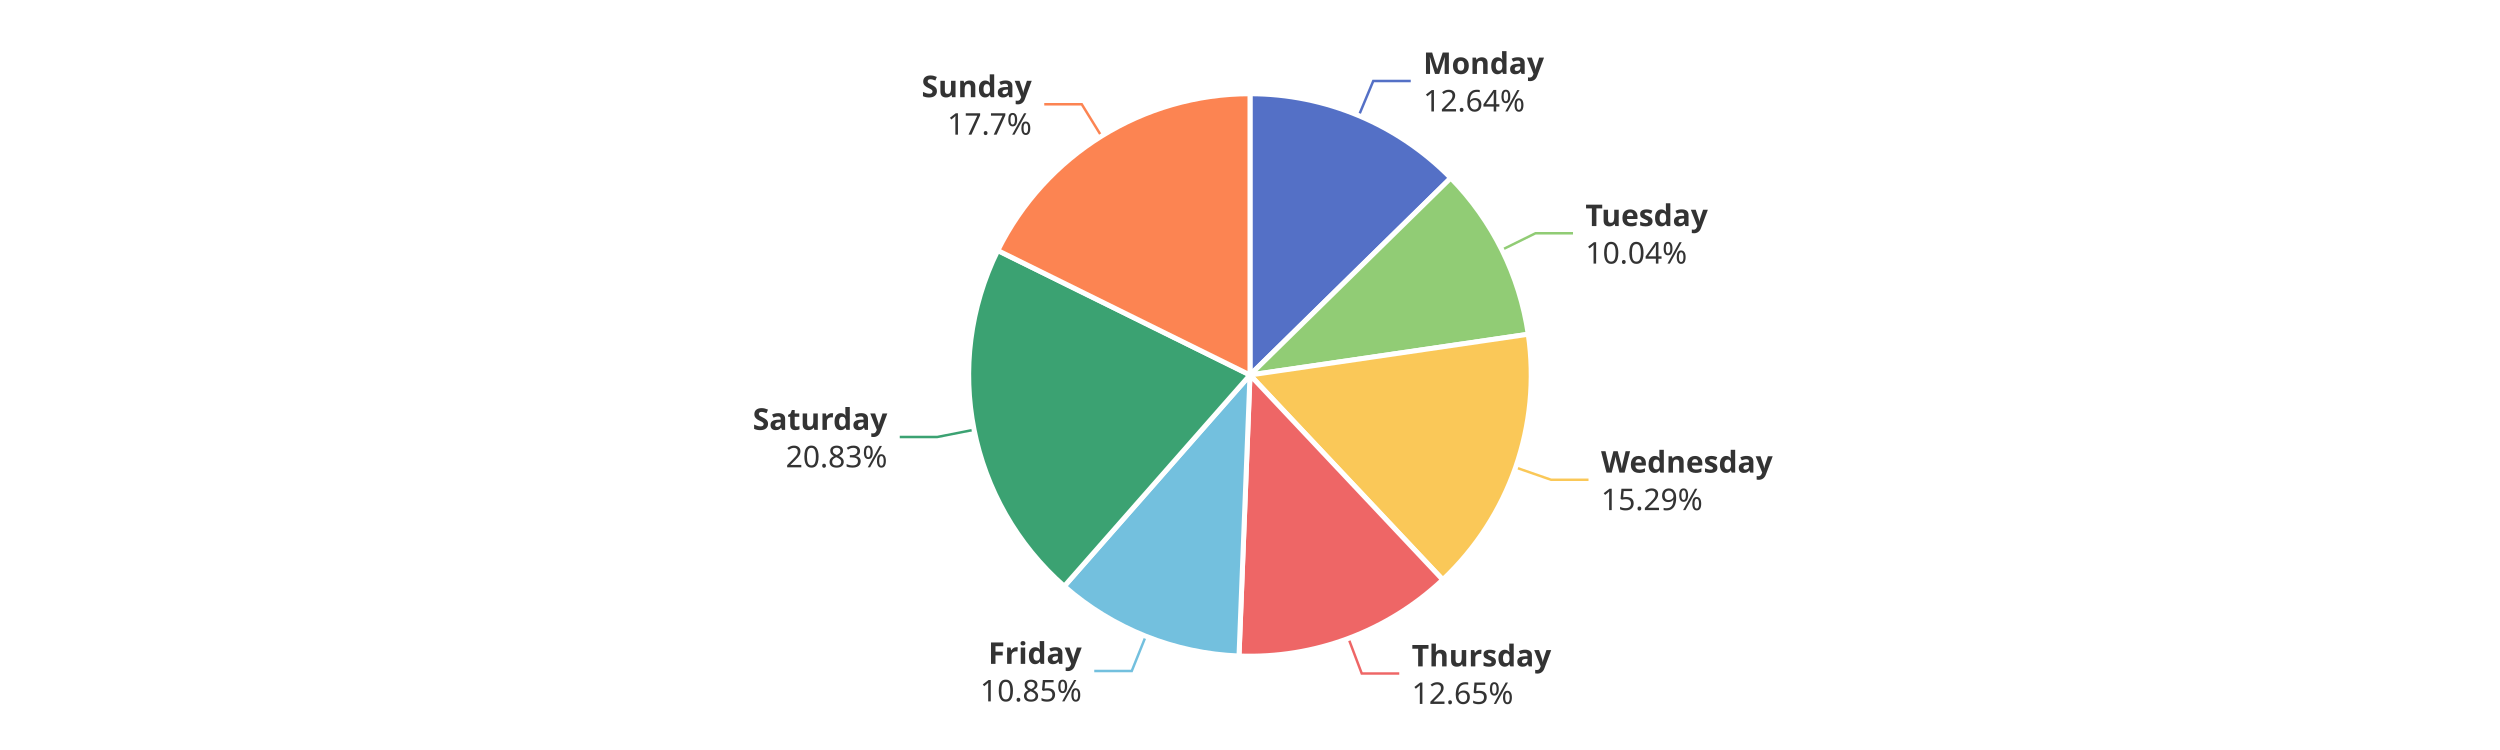
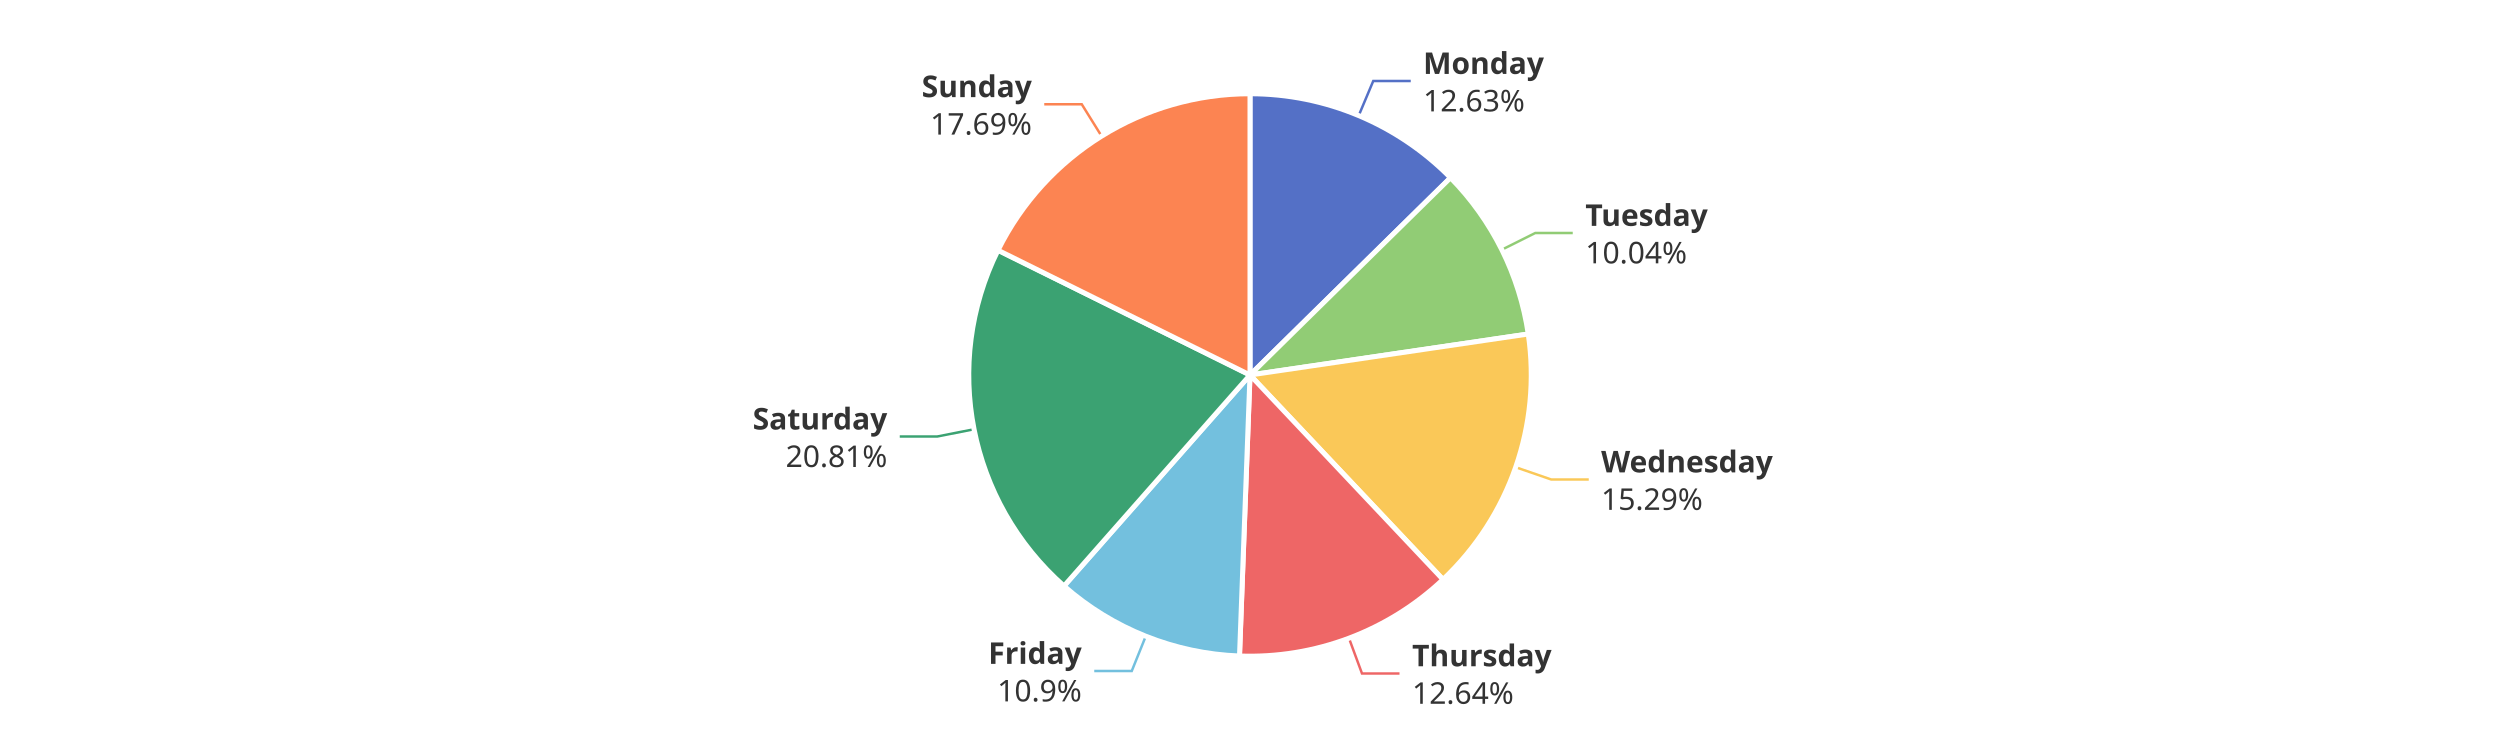
<svg xmlns="http://www.w3.org/2000/svg" width="1000" height="300" version="1.1" baseProfile="full" viewBox="0 0 1000 300">
  <rect width="1000" height="300" x="0" y="0" id="0" fill="#ffffff" />
-   <polyline points="543.5 46.3 549.3 32.4 564.3 32.4" fill="none" stroke="#5470c6" />
-   <polyline points="600.8 99.9 614.2 93.3 629.2 93.3" fill="none" stroke="#91cc75" />
-   <polyline points="606.3 187 620.4 191.9 635.4 191.9" fill="none" stroke="#fac858" />
-   <polyline points="539.4 255.4 544.7 269.4 559.7 269.4" fill="none" stroke="#ee6666" />
+   <polyline points="543.5 46.2 549.3 32.4 564.3 32.4" fill="none" stroke="#5470c6" />
+   <polyline points="600.7 99.9 614.1 93.2 629.1 93.2" fill="none" stroke="#91cc75" />
+   <polyline points="606.3 186.9 620.5 191.8 635.5 191.8" fill="none" stroke="#fac858" />
+   <polyline points="539.6 255.3 544.8 269.4 559.8 269.4" fill="none" stroke="#ee6666" />
  <polyline points="458.3 254.5 452.7 268.4 437.7 268.4" fill="none" stroke="#73c0de" />
-   <polyline points="389.6 171.9 374.9 174.8 359.9 174.8" fill="none" stroke="#3ba272" />
-   <polyline points="440.6 54.5 432.7 41.7 417.7 41.7" fill="none" stroke="#fc8452" />
-   <path d="M500 37.5A112.5 112.5 0 0 1 580.3 71.2L500 150Z" fill="#5470c6" stroke="#fff" stroke-width="2" stroke-linejoin="round" />
-   <path d="M580.3 71.2A112.5 112.5 0 0 1 611.3 133.7L500 150Z" fill="#91cc75" stroke="#fff" stroke-width="2" stroke-linejoin="round" />
-   <path d="M611.3 133.7A112.5 112.5 0 0 1 577.1 231.9L500 150Z" fill="#fac858" stroke="#fff" stroke-width="2" stroke-linejoin="round" />
-   <path d="M577.1 231.9A112.5 112.5 0 0 1 495.6 262.4L500 150Z" fill="#ee6666" stroke="#fff" stroke-width="2" stroke-linejoin="round" />
-   <path d="M495.6 262.4A112.5 112.5 0 0 1 425.7 234.5L500 150Z" fill="#73c0de" stroke="#fff" stroke-width="2" stroke-linejoin="round" />
-   <path d="M425.7 234.5A112.5 112.5 0 0 1 399.1 100.2L500 150Z" fill="#3ba272" stroke="#fff" stroke-width="2" stroke-linejoin="round" />
-   <path d="M399.1 100.2A112.5 112.5 0 0 1 500 37.5L500 150Z" fill="#fc8452" stroke="#fff" stroke-width="2" stroke-linejoin="round" />
-   <path d="M0 -15l42.8 0l0 30l-42.8 0Z" transform="translate(569.3144 32.4231)" fill="none" />
-   <text dominant-baseline="central" text-anchor="start" style="font-size:12px;font-family:sans-serif;font-weight:bold;" y="-7.5" transform="translate(569.3144 32.4231)" fill="#333" stroke="rgb(255,255,255)" stroke-width="2" paint-order="stroke" stroke-miterlimit="2">Monday</text>
-   <text dominant-baseline="central" text-anchor="start" style="font-size:12px;font-family:sans-serif;" y="7.5" transform="translate(569.3144 32.4231)" fill="#333" stroke="rgb(255,255,255)" stroke-width="2" paint-order="stroke" stroke-miterlimit="2">12.64%</text>
-   <path d="M0 -15l46.2 0l0 30l-46.2 0Z" transform="translate(634.1858 93.2739)" fill="none" />
-   <text dominant-baseline="central" text-anchor="start" style="font-size:12px;font-family:sans-serif;font-weight:bold;" y="-7.5" transform="translate(634.1858 93.2739)" fill="#333" stroke="rgb(255,255,255)" stroke-width="2" paint-order="stroke" stroke-miterlimit="2">Tuesday</text>
-   <text dominant-baseline="central" text-anchor="start" style="font-size:12px;font-family:sans-serif;" y="7.5" transform="translate(634.1858 93.2739)" fill="#333" stroke="rgb(255,255,255)" stroke-width="2" paint-order="stroke" stroke-miterlimit="2">10.04%</text>
-   <path d="M0 -15l63.6 0l0 30l-63.6 0Z" transform="translate(640.4219 191.8904)" fill="none" />
-   <text dominant-baseline="central" text-anchor="start" style="font-size:12px;font-family:sans-serif;font-weight:bold;" y="-7.5" transform="translate(640.4219 191.8904)" fill="#333" stroke="rgb(255,255,255)" stroke-width="2" paint-order="stroke" stroke-miterlimit="2">Wednesday</text>
-   <text dominant-baseline="central" text-anchor="start" style="font-size:12px;font-family:sans-serif;" y="7.5" transform="translate(640.4219 191.8904)" fill="#333" stroke="rgb(255,255,255)" stroke-width="2" paint-order="stroke" stroke-miterlimit="2">15.29%</text>
-   <path d="M0 -15l50.2 0l0 30l-50.2 0Z" transform="translate(564.6974 269.4085)" fill="none" />
-   <text dominant-baseline="central" text-anchor="start" style="font-size:12px;font-family:sans-serif;font-weight:bold;" y="-7.5" transform="translate(564.6974 269.4085)" fill="#333" stroke="rgb(255,255,255)" stroke-width="2" paint-order="stroke" stroke-miterlimit="2">Thursday</text>
-   <text dominant-baseline="central" text-anchor="start" style="font-size:12px;font-family:sans-serif;" y="7.5" transform="translate(564.6974 269.4085)" fill="#333" stroke="rgb(255,255,255)" stroke-width="2" paint-order="stroke" stroke-miterlimit="2">12.65%</text>
-   <path d="M-40.9 -15l40.9 0l0 30l-40.9 0Z" transform="translate(432.6874 268.3967)" fill="none" />
-   <text dominant-baseline="central" text-anchor="end" style="font-size:12px;font-family:sans-serif;font-weight:bold;" y="-7.5" transform="translate(432.6874 268.3967)" fill="#333" stroke="rgb(255,255,255)" stroke-width="2" paint-order="stroke" stroke-miterlimit="2">Friday</text>
-   <text dominant-baseline="central" text-anchor="end" style="font-size:12px;font-family:sans-serif;" y="7.5" transform="translate(432.6874 268.3967)" fill="#333" stroke="rgb(255,255,255)" stroke-width="2" paint-order="stroke" stroke-miterlimit="2">10.85%</text>
-   <path d="M-48.2 -15l48.2 0l0 30l-48.2 0Z" transform="translate(354.9309 174.7782)" fill="none" />
-   <text dominant-baseline="central" text-anchor="end" style="font-size:12px;font-family:sans-serif;font-weight:bold;" y="-7.5" transform="translate(354.9309 174.7782)" fill="#333" stroke="rgb(255,255,255)" stroke-width="2" paint-order="stroke" stroke-miterlimit="2">Saturday</text>
-   <text dominant-baseline="central" text-anchor="end" style="font-size:12px;font-family:sans-serif;" y="7.5" transform="translate(354.9309 174.7782)" fill="#333" stroke="rgb(255,255,255)" stroke-width="2" paint-order="stroke" stroke-miterlimit="2">20.83%</text>
-   <path d="M-40.9 -15l40.9 0l0 30l-40.9 0Z" transform="translate(412.6937 41.7128)" fill="none" />
-   <text dominant-baseline="central" text-anchor="end" style="font-size:12px;font-family:sans-serif;font-weight:bold;" y="-7.5" transform="translate(412.6937 41.7128)" fill="#333" stroke="rgb(255,255,255)" stroke-width="2" paint-order="stroke" stroke-miterlimit="2">Sunday</text>
-   <text dominant-baseline="central" text-anchor="end" style="font-size:12px;font-family:sans-serif;" y="7.5" transform="translate(412.6937 41.7128)" fill="#333" stroke="rgb(255,255,255)" stroke-width="2" paint-order="stroke" stroke-miterlimit="2">17.7%</text>
+   <polyline points="389.6 171.7 374.9 174.6 359.9 174.6" fill="none" stroke="#3ba272" />
+   <polyline points="440.6 54.4 432.7 41.7 417.7 41.7" fill="none" stroke="#fc8452" />
+   <path d="M500 37.5A112.5 112.5 0 0 1 580.2 71.1L500 150Z" fill="#5470c6" stroke="#fff" stroke-width="2" stroke-linejoin="round" />
+   <path d="M580.2 71.1A112.5 112.5 0 0 1 611.3 133.6L500 150Z" fill="#91cc75" stroke="#fff" stroke-width="2" stroke-linejoin="round" />
+   <path d="M611.3 133.6A112.5 112.5 0 0 1 577.2 231.8L500 150Z" fill="#fac858" stroke="#fff" stroke-width="2" stroke-linejoin="round" />
+   <path d="M577.2 231.8A112.5 112.5 0 0 1 495.8 262.4L500 150Z" fill="#ee6666" stroke="#fff" stroke-width="2" stroke-linejoin="round" />
+   <path d="M495.8 262.4A112.5 112.5 0 0 1 425.6 234.4L500 150Z" fill="#73c0de" stroke="#fff" stroke-width="2" stroke-linejoin="round" />
+   <path d="M425.6 234.4A112.5 112.5 0 0 1 399.2 100.1L500 150Z" fill="#3ba272" stroke="#fff" stroke-width="2" stroke-linejoin="round" />
+   <path d="M399.2 100.1A112.5 112.5 0 0 1 500 37.5L500 150Z" fill="#fc8452" stroke="#fff" stroke-width="2" stroke-linejoin="round" />
+   <path d="M0 -15l42.8 0l0 30l-42.8 0Z" transform="translate(569.2728 32.4056)" fill="none" />
+   <text dominant-baseline="central" text-anchor="start" style="font-size:12px;font-family:sans-serif;font-weight:bold;" y="-7.5" transform="translate(569.2728 32.4056)" fill="#333" stroke="rgb(255,255,255)" stroke-width="2" paint-order="stroke" stroke-miterlimit="2">Monday</text>
+   <text dominant-baseline="central" text-anchor="start" style="font-size:12px;font-family:sans-serif;" y="7.5" transform="translate(569.2728 32.4056)" fill="#333" stroke="rgb(255,255,255)" stroke-width="2" paint-order="stroke" stroke-miterlimit="2">12.63%</text>
+   <path d="M0 -15l46.2 0l0 30l-46.2 0Z" transform="translate(634.1438 93.1895)" fill="none" />
+   <text dominant-baseline="central" text-anchor="start" style="font-size:12px;font-family:sans-serif;font-weight:bold;" y="-7.5" transform="translate(634.1438 93.1895)" fill="#333" stroke="rgb(255,255,255)" stroke-width="2" paint-order="stroke" stroke-miterlimit="2">Tuesday</text>
+   <text dominant-baseline="central" text-anchor="start" style="font-size:12px;font-family:sans-serif;" y="7.5" transform="translate(634.1438 93.1895)" fill="#333" stroke="rgb(255,255,255)" stroke-width="2" paint-order="stroke" stroke-miterlimit="2">10.04%</text>
+   <path d="M0 -15l63.6 0l0 30l-63.6 0Z" transform="translate(640.4562 191.7918)" fill="none" />
+   <text dominant-baseline="central" text-anchor="start" style="font-size:12px;font-family:sans-serif;font-weight:bold;" y="-7.5" transform="translate(640.4562 191.7918)" fill="#333" stroke="rgb(255,255,255)" stroke-width="2" paint-order="stroke" stroke-miterlimit="2">Wednesday</text>
+   <text dominant-baseline="central" text-anchor="start" style="font-size:12px;font-family:sans-serif;" y="7.5" transform="translate(640.4562 191.7918)" fill="#333" stroke="rgb(255,255,255)" stroke-width="2" paint-order="stroke" stroke-miterlimit="2">15.29%</text>
+   <path d="M0 -15l50.2 0l0 30l-50.2 0Z" transform="translate(564.8431 269.3539)" fill="none" />
+   <text dominant-baseline="central" text-anchor="start" style="font-size:12px;font-family:sans-serif;font-weight:bold;" y="-7.5" transform="translate(564.8431 269.3539)" fill="#333" stroke="rgb(255,255,255)" stroke-width="2" paint-order="stroke" stroke-miterlimit="2">Thursday</text>
+   <text dominant-baseline="central" text-anchor="start" style="font-size:12px;font-family:sans-serif;" y="7.5" transform="translate(564.8431 269.3539)" fill="#333" stroke="rgb(255,255,255)" stroke-width="2" paint-order="stroke" stroke-miterlimit="2">12.64%</text>
+   <path d="M-34.2 -15l34.2 0l0 30l-34.2 0Z" transform="translate(432.6919 268.3985)" fill="none" />
+   <text dominant-baseline="central" text-anchor="end" style="font-size:12px;font-family:sans-serif;font-weight:bold;" y="-7.5" transform="translate(432.6919 268.3985)" fill="#333" stroke="rgb(255,255,255)" stroke-width="2" paint-order="stroke" stroke-miterlimit="2">Friday</text>
+   <text dominant-baseline="central" text-anchor="end" style="font-size:12px;font-family:sans-serif;" y="7.5" transform="translate(432.6919 268.3985)" fill="#333" stroke="rgb(255,255,255)" stroke-width="2" paint-order="stroke" stroke-miterlimit="2">10.9%</text>
+   <path d="M-48.2 -15l48.2 0l0 30l-48.2 0Z" transform="translate(354.9032 174.6383)" fill="none" />
+   <text dominant-baseline="central" text-anchor="end" style="font-size:12px;font-family:sans-serif;font-weight:bold;" y="-7.5" transform="translate(354.9032 174.6383)" fill="#333" stroke="rgb(255,255,255)" stroke-width="2" paint-order="stroke" stroke-miterlimit="2">Saturday</text>
+   <text dominant-baseline="central" text-anchor="end" style="font-size:12px;font-family:sans-serif;" y="7.5" transform="translate(354.9032 174.6383)" fill="#333" stroke="rgb(255,255,255)" stroke-width="2" paint-order="stroke" stroke-miterlimit="2">20.81%</text>
+   <path d="M-40.9 -15l40.9 0l0 30l-40.9 0Z" transform="translate(412.7337 41.688)" fill="none" />
+   <text dominant-baseline="central" text-anchor="end" style="font-size:12px;font-family:sans-serif;font-weight:bold;" y="-7.5" transform="translate(412.7337 41.688)" fill="#333" stroke="rgb(255,255,255)" stroke-width="2" paint-order="stroke" stroke-miterlimit="2">Sunday</text>
+   <text dominant-baseline="central" text-anchor="end" style="font-size:12px;font-family:sans-serif;" y="7.5" transform="translate(412.7337 41.688)" fill="#333" stroke="rgb(255,255,255)" stroke-width="2" paint-order="stroke" stroke-miterlimit="2">17.69%</text>
</svg>
